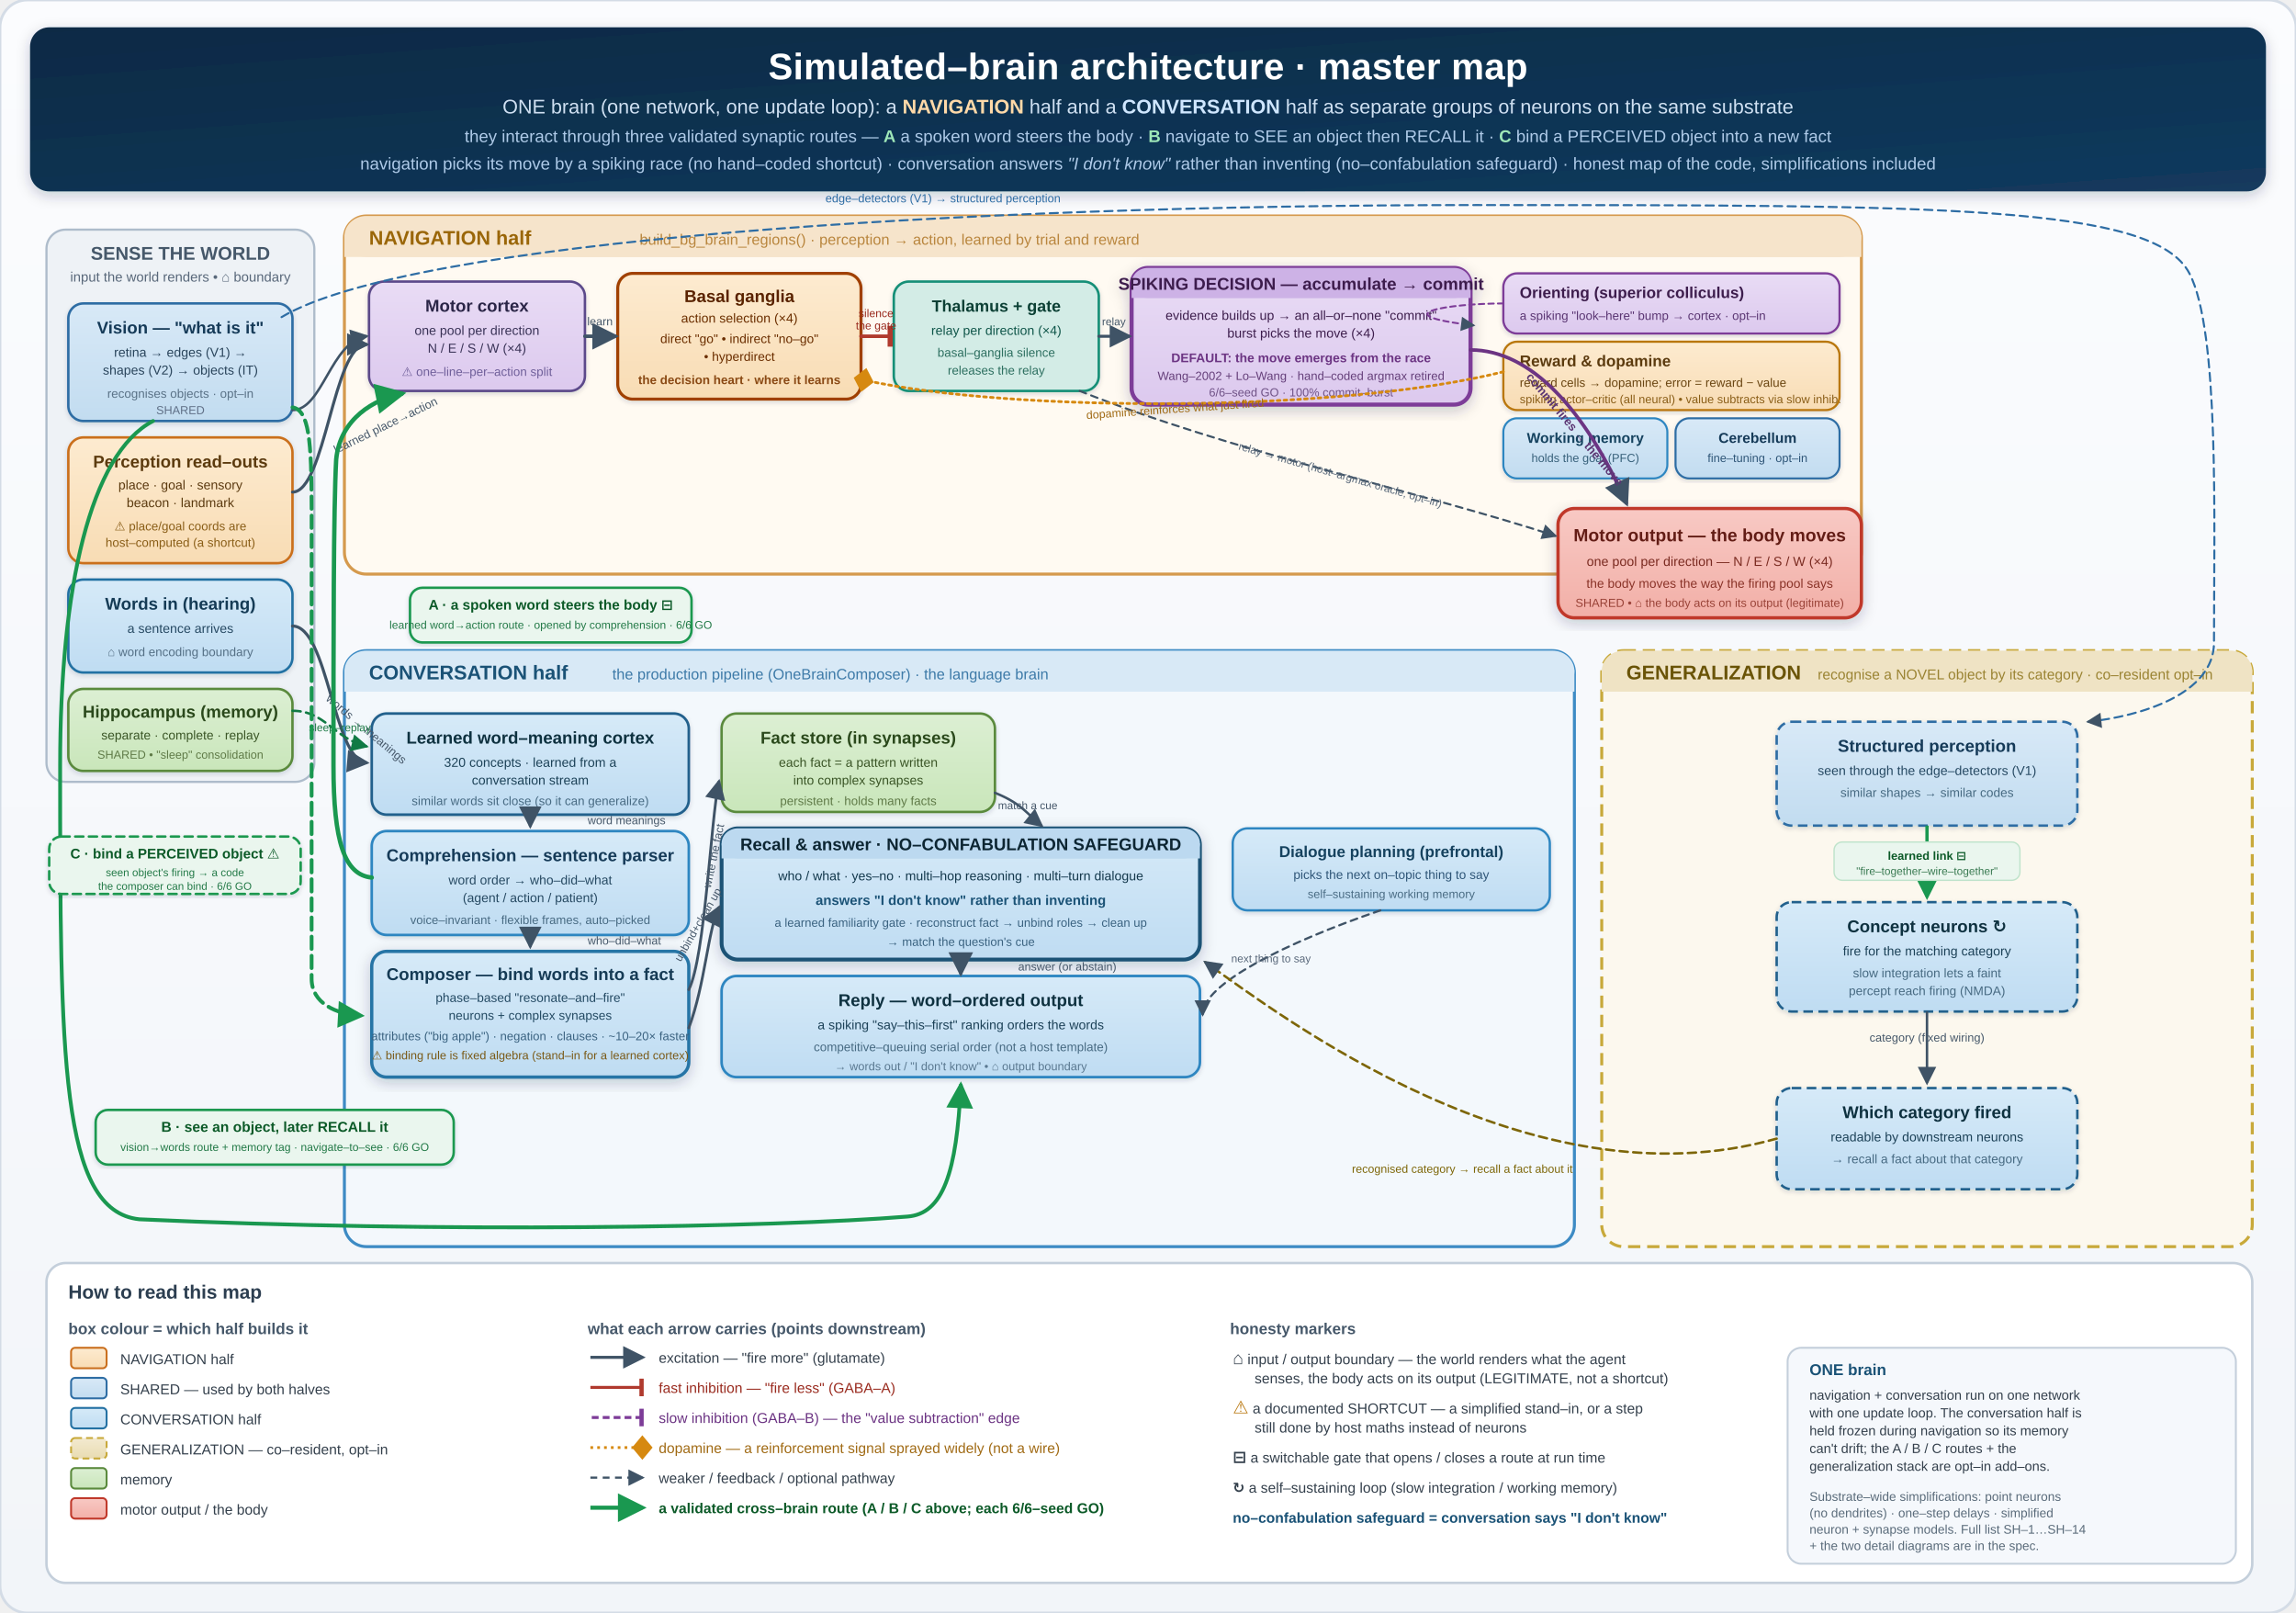
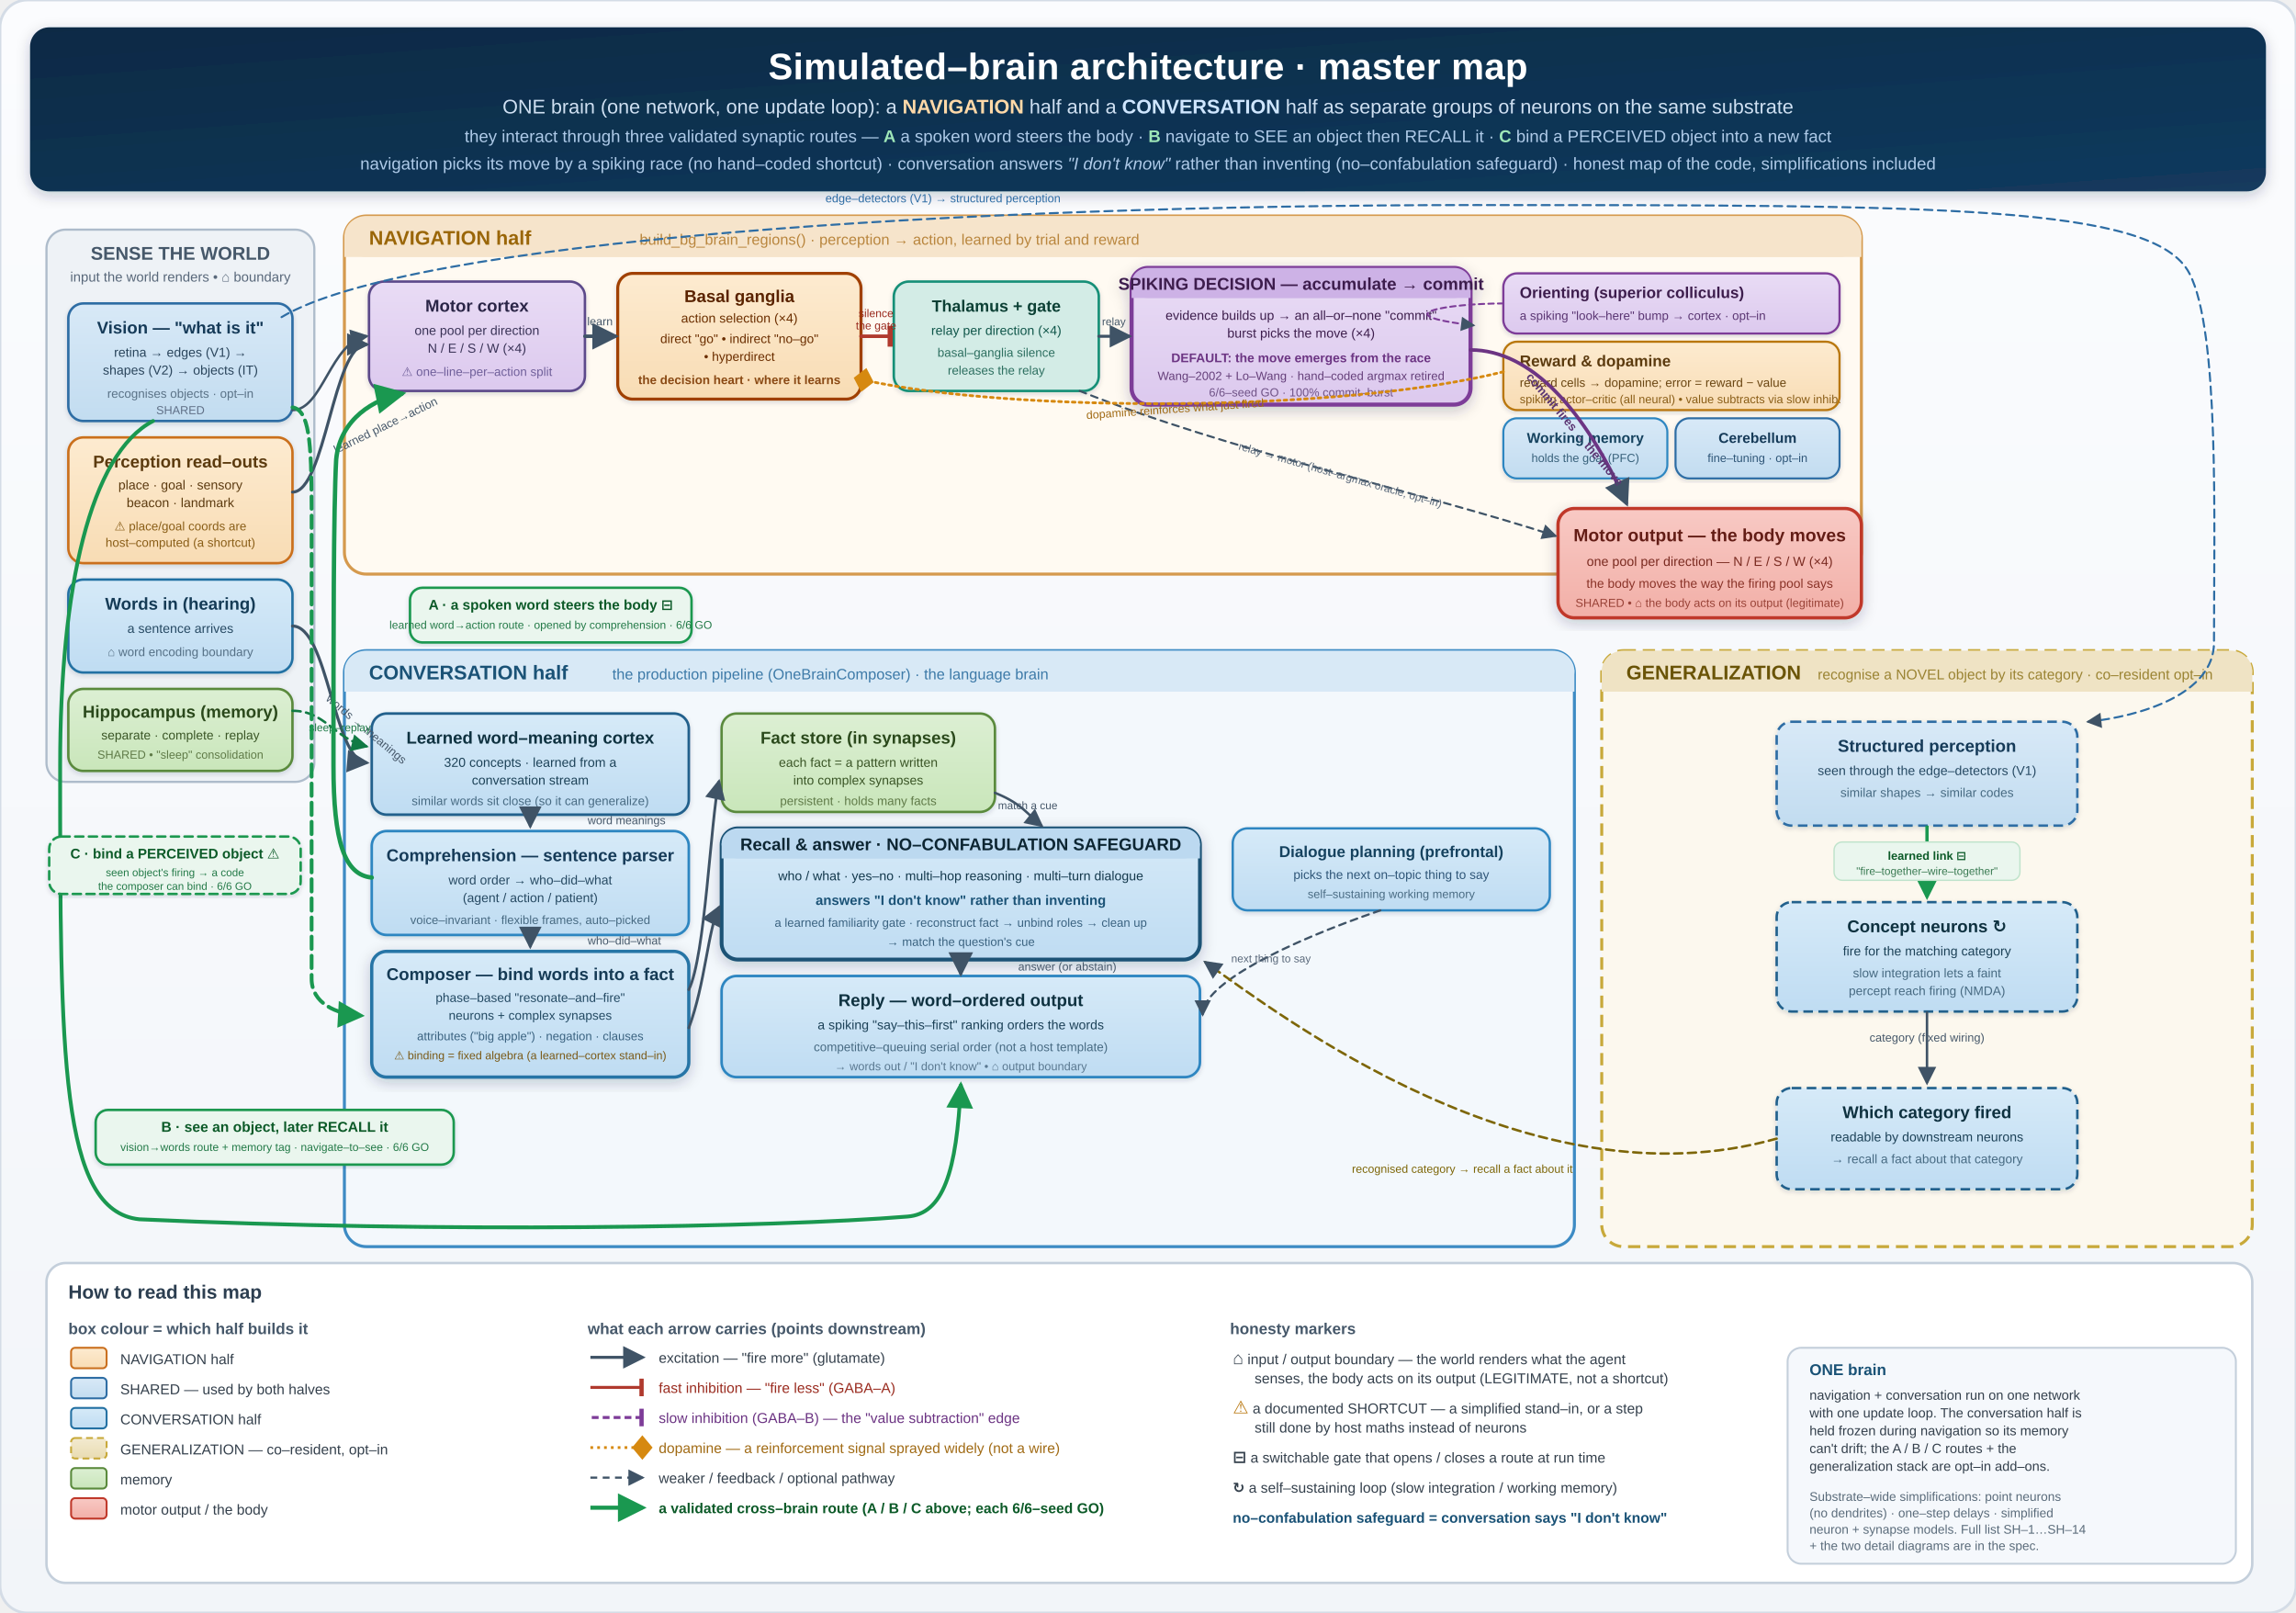
<svg xmlns="http://www.w3.org/2000/svg" viewBox="0 0 1680 1180" font-family="'Segoe UI','Helvetica Neue',Arial,sans-serif">
  <defs>
    <linearGradient id="gNav" x1="0" y1="0" x2="0" y2="1">
      <stop offset="0" stop-color="#fdebd0" />
      <stop offset="1" stop-color="#f8dcb4" />
    </linearGradient>
    <linearGradient id="gDec" x1="0" y1="0" x2="0" y2="1">
      <stop offset="0" stop-color="#e9dcf5" />
      <stop offset="1" stop-color="#dcc9ee" />
    </linearGradient>
    <linearGradient id="gMem" x1="0" y1="0" x2="0" y2="1">
      <stop offset="0" stop-color="#dcefd3" />
      <stop offset="1" stop-color="#c9e6ba" />
    </linearGradient>
    <linearGradient id="gPer" x1="0" y1="0" x2="0" y2="1">
      <stop offset="0" stop-color="#d8e9f7" />
      <stop offset="1" stop-color="#c2dcf0" />
    </linearGradient>
    <linearGradient id="gLang" x1="0" y1="0" x2="0" y2="1">
      <stop offset="0" stop-color="#d6eaf8" />
      <stop offset="1" stop-color="#bfdcf2" />
    </linearGradient>
    <linearGradient id="gMot" x1="0" y1="0" x2="0" y2="1">
      <stop offset="0" stop-color="#f8c9c4" />
      <stop offset="1" stop-color="#f2afa7" />
    </linearGradient>
    <linearGradient id="gGen" x1="0" y1="0" x2="0" y2="1">
      <stop offset="0" stop-color="#f3ead0" />
      <stop offset="1" stop-color="#e9dcb2" />
    </linearGradient>
    <linearGradient id="gHero" x1="0" y1="0" x2="1" y2="1">
      <stop offset="0" stop-color="#0b2a45" />
      <stop offset="1" stop-color="#123a5e" />
    </linearGradient>
    <linearGradient id="gPage" x1="0" y1="0" x2="0" y2="1">
      <stop offset="0" stop-color="#fbfcfe" />
      <stop offset="1" stop-color="#f2f5f9" />
    </linearGradient>
    <marker id="arrEx" viewBox="0 0 10 10" refX="8.5" refY="5" markerWidth="7.5" markerHeight="7.5" orient="auto-start-reverse">
      <path d="M0,0 L10,5 L0,10 z" fill="#3f5366" />
    </marker>
    <marker id="arrInh" viewBox="0 0 10 10" refX="1.5" refY="5" markerWidth="6.5" markerHeight="9" orient="auto-start-reverse">
      <rect x="0" y="0.5" width="2.2" height="9" fill="#b03a2e" />
    </marker>
    <marker id="arrSlow" viewBox="0 0 10 10" refX="1.5" refY="5" markerWidth="6.5" markerHeight="9" orient="auto-start-reverse">
      <rect x="0" y="0.5" width="2.2" height="9" fill="#7d3c98" />
    </marker>
    <marker id="arrDA" viewBox="0 0 12 12" refX="6" refY="6" markerWidth="9" markerHeight="9" orient="auto-start-reverse">
      <path d="M6,0 L11,6 L6,12 L1,6 z" fill="#d68910" />
    </marker>
    <marker id="arrX" viewBox="0 0 10 10" refX="8.5" refY="5" markerWidth="7" markerHeight="7" orient="auto-start-reverse">
      <path d="M0,0 L10,5 L0,10 z" fill="#1a9850" />
    </marker>
    <marker id="arrXr" viewBox="0 0 10 10" refX="8.5" refY="5" markerWidth="7" markerHeight="7" orient="auto-start-reverse">
      <path d="M0,0 L10,5 L0,10 z" fill="#117a44" />
    </marker>
    <filter id="soft" x="-8%" y="-8%" width="116%" height="116%">
      <feDropShadow dx="0" dy="1.4" stdDeviation="1.8" flood-color="#1a2a3a" flood-opacity="0.16" />
    </filter>
    <filter id="softLg" x="-12%" y="-12%" width="124%" height="124%">
      <feDropShadow dx="0" dy="3" stdDeviation="5" flood-color="#0b2240" flood-opacity="0.22" />
    </filter>
  </defs>
  <rect x="0" y="0" width="1680" height="1180" rx="20" fill="url(#gPage)" stroke="#d4dce6" stroke-width="2" />
  <g>
    <rect x="22" y="20" width="1636" height="120" rx="14" fill="url(#gHero)" filter="url(#softLg)" />
    <text x="840" y="58" text-anchor="middle" font-size="27" font-weight="700" fill="#ffffff" letter-spacing="0.2">Simulated–brain architecture · master map</text>
    <text x="840" y="83" text-anchor="middle" font-size="14.5" fill="#cfe0f2">ONE brain (one network, one update loop): a <tspan font-weight="700" fill="#ffd9a8">NAVIGATION</tspan> half and a <tspan font-weight="700" fill="#cfe6ff">CONVERSATION</tspan> half as separate groups of neurons on the same substrate</text>
    <text x="840" y="104" text-anchor="middle" font-size="12.5" fill="#aecae8">they interact through three validated synaptic routes — <tspan font-weight="700" fill="#9ee7b8">A</tspan> a spoken word steers the body · <tspan font-weight="700" fill="#9ee7b8">B</tspan> navigate to SEE an object then RECALL it · <tspan font-weight="700" fill="#9ee7b8">C</tspan> bind a PERCEIVED object into a new fact</text>
    <text x="840" y="124" text-anchor="middle" font-size="12.5" fill="#aecae8">navigation picks its move by a spiking race (no hand–coded shortcut) · conversation answers <tspan font-style="italic">"I don't know"</tspan> rather than inventing (no–confabulation safeguard) · honest map of the code, simplifications included</text>
  </g>
  <g>
    <rect x="34" y="168" width="196" height="404" rx="14" fill="#eef2f6" stroke="#aebccb" stroke-width="1.6" />
    <text x="132" y="190" text-anchor="middle" font-size="13.5" font-weight="700" fill="#46586a">SENSE THE WORLD</text>
    <text x="132" y="206" text-anchor="middle" font-size="10" fill="#59687a">input the world renders • ⌂ boundary</text>
    <g filter="url(#soft)">
      <rect x="50" y="222" width="164" height="86" rx="11" fill="url(#gPer)" stroke="#2e6da4" stroke-width="1.8" />
      <text x="132" y="244" text-anchor="middle" font-size="12.5" font-weight="700" fill="#163a59">Vision — "what is it"</text>
      <text x="132" y="261" text-anchor="middle" font-size="9.5" fill="#2a455c">retina → edges (V1) →</text>
      <text x="132" y="274" text-anchor="middle" font-size="9.5" fill="#2a455c">shapes (V2) → objects (IT)</text>
      <text x="132" y="291" text-anchor="middle" font-size="9" fill="#5a7287">recognises objects · opt–in</text>
      <text x="132" y="303" text-anchor="middle" font-size="8.5" fill="#5f6f86">SHARED</text>
    </g>
    <g filter="url(#soft)">
      <rect x="50" y="320" width="164" height="92" rx="11" fill="url(#gNav)" stroke="#ca6f1e" stroke-width="1.8" />
      <text x="132" y="342" text-anchor="middle" font-size="12.5" font-weight="700" fill="#5b3a10">Perception read–outs</text>
      <text x="132" y="358" text-anchor="middle" font-size="9.5" fill="#5b3a10">place · goal · sensory</text>
      <text x="132" y="371" text-anchor="middle" font-size="9.5" fill="#5b3a10">beacon · landmark</text>
      <text x="132" y="388" text-anchor="middle" font-size="9" fill="#8a5e18">⚠ place/goal coords are</text>
      <text x="132" y="400" text-anchor="middle" font-size="9" fill="#8a5e18">host–computed (a shortcut)</text>
    </g>
    <g filter="url(#soft)">
      <rect x="50" y="424" width="164" height="68" rx="11" fill="url(#gLang)" stroke="#2471a3" stroke-width="1.8" />
      <text x="132" y="446" text-anchor="middle" font-size="12.5" font-weight="700" fill="#123a55">Words in (hearing)</text>
      <text x="132" y="463" text-anchor="middle" font-size="9.5" fill="#274a63">a sentence arrives</text>
      <text x="132" y="480" text-anchor="middle" font-size="9" fill="#557086">⌂ word encoding boundary</text>
    </g>
    <g filter="url(#soft)">
      <rect x="50" y="504" width="164" height="60" rx="11" fill="url(#gMem)" stroke="#5a8a3c" stroke-width="1.8" />
      <text x="132" y="525" text-anchor="middle" font-size="12.5" font-weight="700" fill="#2c4a1c">Hippocampus (memory)</text>
      <text x="132" y="541" text-anchor="middle" font-size="9.3" fill="#3a5526">separate · complete · replay</text>
      <text x="132" y="555" text-anchor="middle" font-size="8.5" fill="#5f7a47">SHARED • "sleep" consolidation</text>
    </g>
  </g>
  <g>
    <rect x="252" y="158" width="1110" height="262" rx="16" fill="#fffaf2" stroke="#d59a4e" stroke-width="2.2" />
    <rect x="252" y="158" width="1110" height="30" rx="16" fill="#f6e4cb" />
    <rect x="252" y="172" width="1110" height="16" fill="#f6e4cb" />
    <text x="270" y="179" font-size="14.5" font-weight="700" fill="#9a6608">NAVIGATION half</text>
    <text x="468" y="179" font-size="11" fill="#b9863e">build_bg_brain_regions()  ·  perception → action, learned by trial and reward</text>
    <g filter="url(#soft)">
      <rect x="270" y="206" width="158" height="80" rx="11" fill="url(#gDec)" stroke="#5b4a8a" stroke-width="1.8" />
      <text x="349" y="228" text-anchor="middle" font-size="12.5" font-weight="700" fill="#2c2547">Motor cortex</text>
      <text x="349" y="245" text-anchor="middle" font-size="9.5" fill="#3a3357">one pool per direction</text>
      <text x="349" y="258" text-anchor="middle" font-size="9.5" fill="#3a3357">N / E / S / W  (×4)</text>
      <text x="349" y="275" text-anchor="middle" font-size="9" fill="#6f5f9a">⚠ one–line–per–action split</text>
    </g>
    <g filter="url(#soft)">
      <rect x="452" y="200" width="178" height="92" rx="11" fill="url(#gNav)" stroke="#a04000" stroke-width="2.2" />
      <text x="541" y="221" text-anchor="middle" font-size="12.5" font-weight="700" fill="#5a2400">Basal ganglia</text>
      <text x="541" y="236" text-anchor="middle" font-size="9.5" fill="#6b2e00">action selection (×4)</text>
      <text x="541" y="251" text-anchor="middle" font-size="9.3" fill="#6b2e00">direct "go" • indirect "no–go"</text>
      <text x="541" y="264" text-anchor="middle" font-size="9.3" fill="#6b2e00">• hyperdirect</text>
      <text x="541" y="281" text-anchor="middle" font-size="9" font-weight="700" fill="#8a4a14">the decision heart · where it learns</text>
    </g>
    <g filter="url(#soft)">
      <rect x="654" y="206" width="150" height="80" rx="11" fill="#d3ece6" stroke="#148f77" stroke-width="1.8" />
      <text x="729" y="228" text-anchor="middle" font-size="12" font-weight="700" fill="#0a4034">Thalamus + gate</text>
      <text x="729" y="245" text-anchor="middle" font-size="9.5" fill="#10564a">relay per direction (×4)</text>
      <text x="729" y="261" text-anchor="middle" font-size="9" fill="#2d6f60">basal–ganglia silence</text>
      <text x="729" y="274" text-anchor="middle" font-size="9" fill="#2d6f60">releases the relay</text>
    </g>
    <g filter="url(#softLg)">
      <rect x="828" y="196" width="248" height="100" rx="12" fill="url(#gDec)" stroke="#7d3c98" stroke-width="3" />
      <rect x="828" y="196" width="248" height="22" rx="12" fill="#cdb2e6" />
      <rect x="828" y="207" width="248" height="11" fill="#cdb2e6" />
      <text x="952" y="212" text-anchor="middle" font-size="12.5" font-weight="700" fill="#3e1f4d">SPIKING DECISION — accumulate → commit</text>
      <text x="952" y="234" text-anchor="middle" font-size="9.6" fill="#3e1f4d">evidence builds up → an all–or–none "commit"</text>
      <text x="952" y="247" text-anchor="middle" font-size="9.6" fill="#3e1f4d">burst picks the move  (×4)</text>
      <text x="952" y="265" text-anchor="middle" font-size="9.3" font-weight="700" fill="#6c3483">DEFAULT: the move emerges from the race</text>
      <text x="952" y="278" text-anchor="middle" font-size="8.8" fill="#653f7a">Wang–2002 + Lo–Wang · hand–coded argmax retired</text>
      <text x="952" y="290" text-anchor="middle" font-size="8.6" fill="#6f5286">6/6–seed GO · 100% commit–burst</text>
    </g>
    <g filter="url(#soft)">
      <rect x="1100" y="200" width="246" height="44" rx="10" fill="url(#gDec)" stroke="#7d3c98" stroke-width="1.6" />
      <text x="1112" y="218" font-size="11.5" font-weight="700" fill="#3e1f4d">Orienting (superior colliculus)</text>
      <text x="1112" y="234" font-size="9" fill="#5b3673">a spiking "look–here" bump → cortex · opt–in</text>
    </g>
    <g filter="url(#soft)">
      <rect x="1100" y="250" width="246" height="50" rx="10" fill="url(#gNav)" stroke="#b9770e" stroke-width="1.6" />
      <text x="1112" y="268" font-size="11.5" font-weight="700" fill="#5b3a10">Reward &amp; dopamine</text>
      <text x="1112" y="283" font-size="9" fill="#6b4612">reward cells → dopamine; error = reward − value</text>
      <text x="1112" y="295" font-size="8.6" fill="#8a5e18">spiking actor–critic (all neural) • value subtracts via slow inhib.</text>
    </g>
    <g filter="url(#soft)">
      <rect x="1100" y="306" width="120" height="44" rx="10" fill="url(#gPer)" stroke="#2e86c1" stroke-width="1.5" />
      <text x="1160" y="324" text-anchor="middle" font-size="10.5" font-weight="700" fill="#16435f">Working memory</text>
      <text x="1160" y="338" text-anchor="middle" font-size="8.6" fill="#37607a">holds the goal (PFC)</text>
    </g>
    <g filter="url(#soft)">
      <rect x="1226" y="306" width="120" height="44" rx="10" fill="url(#gPer)" stroke="#2e6da4" stroke-width="1.5" />
      <text x="1286" y="324" text-anchor="middle" font-size="10.5" font-weight="700" fill="#163a59">Cerebellum</text>
      <text x="1286" y="338" text-anchor="middle" font-size="8.6" fill="#2e5577">fine–tuning · opt–in</text>
    </g>
  </g>
  <g filter="url(#softLg)">
    <rect x="1140" y="372" width="222" height="80" rx="12" fill="url(#gMot)" stroke="#c0392b" stroke-width="2.4" />
    <text x="1251" y="396" text-anchor="middle" font-size="13" font-weight="700" fill="#641e16">Motor output — the body moves</text>
    <text x="1251" y="414" text-anchor="middle" font-size="9.6" fill="#7a2a20">one pool per direction — N / E / S / W (×4)</text>
    <text x="1251" y="430" text-anchor="middle" font-size="9.3" fill="#8a3328">the body moves the way the firing pool says</text>
    <text x="1251" y="444" text-anchor="middle" font-size="8.6" fill="#9a4338">SHARED • ⌂ the body acts on its output (legitimate)</text>
  </g>
  <g>
    <rect x="252" y="476" width="900" height="436" rx="16" fill="#f3f8fc" stroke="#3d8bc4" stroke-width="2.2" />
    <rect x="252" y="476" width="900" height="30" rx="16" fill="#d8e9f6" />
    <rect x="252" y="490" width="900" height="16" fill="#d8e9f6" />
    <text x="270" y="497" font-size="14.5" font-weight="700" fill="#1a5276">CONVERSATION half</text>
    <text x="448" y="497" font-size="11" fill="#3d7aa8">the production pipeline (OneBrainComposer) · the language brain</text>
    <g filter="url(#soft)">
      <rect x="272" y="522" width="232" height="74" rx="11" fill="url(#gLang)" stroke="#21618c" stroke-width="1.9" />
      <text x="388" y="544" text-anchor="middle" font-size="12.5" font-weight="700" fill="#10303f">Learned word–meaning cortex</text>
      <text x="388" y="561" text-anchor="middle" font-size="9.5" fill="#1d4258">320 concepts · learned from a</text>
      <text x="388" y="574" text-anchor="middle" font-size="9.5" fill="#1d4258">conversation stream</text>
      <text x="388" y="589" text-anchor="middle" font-size="9" fill="#476a82">similar words sit close (so it can generalize)</text>
    </g>
    <g filter="url(#soft)">
      <rect x="272" y="608" width="232" height="76" rx="11" fill="url(#gLang)" stroke="#2e86c1" stroke-width="1.9" />
      <text x="388" y="630" text-anchor="middle" font-size="12.5" font-weight="700" fill="#163a59">Comprehension — sentence parser</text>
      <text x="388" y="647" text-anchor="middle" font-size="9.4" fill="#274a63">word order → who–did–what</text>
      <text x="388" y="660" text-anchor="middle" font-size="9.4" fill="#274a63">(agent / action / patient)</text>
      <text x="388" y="676" text-anchor="middle" font-size="8.8" fill="#476a82">voice–invariant · flexible frames, auto–picked</text>
    </g>
    <g filter="url(#softLg)">
      <rect x="272" y="696" width="232" height="92" rx="11" fill="url(#gLang)" stroke="#2874a6" stroke-width="2.4" />
      <text x="388" y="717" text-anchor="middle" font-size="12.5" font-weight="700" fill="#143a54">Composer — bind words into a fact</text>
      <text x="388" y="733" text-anchor="middle" font-size="9.2" fill="#244a63">phase–based "resonate–and–fire"</text>
      <text x="388" y="746" text-anchor="middle" font-size="9.2" fill="#244a63">neurons + complex synapses</text>
-       <text x="388" y="761" text-anchor="middle" font-size="8.8" fill="#3a6280">attributes ("big apple") · negation · clauses · ~10–20× faster</text>
-       <text x="388" y="775" text-anchor="middle" font-size="8.6" fill="#7a5a18">⚠ binding rule is fixed algebra (stand–in for a learned cortex)</text>
+       <text x="388" y="761" text-anchor="middle" font-size="8.8" fill="#3a6280">attributes ("big apple") · negation · clauses</text>
+       <text x="388" y="775" text-anchor="middle" font-size="8.4" fill="#7a5a18">⚠ binding = fixed algebra (a learned–cortex stand–in)</text>
    </g>
    <g filter="url(#soft)">
      <rect x="528" y="522" width="200" height="72" rx="11" fill="url(#gMem)" stroke="#5a8a3c" stroke-width="1.8" />
      <text x="628" y="544" text-anchor="middle" font-size="12.5" font-weight="700" fill="#2c4a1c">Fact store (in synapses)</text>
      <text x="628" y="561" text-anchor="middle" font-size="9.4" fill="#3a5526">each fact = a pattern written</text>
      <text x="628" y="574" text-anchor="middle" font-size="9.4" fill="#3a5526">into complex synapses</text>
      <text x="628" y="589" text-anchor="middle" font-size="9" fill="#5f7a47">persistent · holds many facts</text>
    </g>
    <g filter="url(#softLg)">
      <rect x="528" y="606" width="350" height="96" rx="12" fill="url(#gLang)" stroke="#1a5276" stroke-width="2.8" />
      <rect x="528" y="606" width="350" height="22" rx="12" fill="#bcd9f0" />
      <rect x="528" y="617" width="350" height="11" fill="#bcd9f0" />
      <text x="703" y="622" text-anchor="middle" font-size="12.5" font-weight="700" fill="#0c2533">Recall &amp; answer · NO–CONFABULATION SAFEGUARD</text>
      <text x="703" y="644" text-anchor="middle" font-size="9.5" fill="#13384c">who / what · yes–no · multi–hop reasoning · multi–turn dialogue</text>
      <text x="703" y="662" text-anchor="middle" font-size="10" font-weight="700" fill="#1a5276">answers "I don't know" rather than inventing</text>
      <text x="703" y="678" text-anchor="middle" font-size="8.8" fill="#3a6280">a learned familiarity gate · reconstruct fact → unbind roles → clean up</text>
      <text x="703" y="692" text-anchor="middle" font-size="8.8" fill="#3a6280">→ match the question's cue</text>
    </g>
    <g filter="url(#soft)">
      <rect x="902" y="606" width="232" height="60" rx="11" fill="url(#gLang)" stroke="#2e86c1" stroke-width="1.7" />
      <text x="1018" y="627" text-anchor="middle" font-size="11.5" font-weight="700" fill="#16435f">Dialogue planning (prefrontal)</text>
      <text x="1018" y="643" text-anchor="middle" font-size="9.2" fill="#2e5577">picks the next on–topic thing to say</text>
      <text x="1018" y="657" text-anchor="middle" font-size="8.6" fill="#4a6c84">self–sustaining working memory</text>
    </g>
    <g filter="url(#soft)">
      <rect x="528" y="714" width="350" height="74" rx="11" fill="url(#gLang)" stroke="#2e86c1" stroke-width="1.9" />
      <text x="703" y="736" text-anchor="middle" font-size="12.5" font-weight="700" fill="#10303f">Reply — word–ordered output</text>
      <text x="703" y="753" text-anchor="middle" font-size="9.5" fill="#1d4258">a spiking "say–this–first" ranking orders the words</text>
      <text x="703" y="769" text-anchor="middle" font-size="9" fill="#476a82">competitive–queuing serial order (not a host template)</text>
      <text x="703" y="783" text-anchor="middle" font-size="8.6" fill="#5a7890">→ words out / "I don't know" • ⌂ output boundary</text>
    </g>
  </g>
  <g>
    <rect x="1172" y="476" width="476" height="436" rx="16" fill="#fcf8ee" stroke="#c8a93a" stroke-width="2.2" stroke-dasharray="9 5" />
    <rect x="1172" y="476" width="476" height="30" rx="16" fill="#efe3c4" />
    <rect x="1172" y="490" width="476" height="16" fill="#efe3c4" />
    <text x="1190" y="497" font-size="14.5" font-weight="700" fill="#6a5407">GENERALIZATION</text>
    <text x="1330" y="497" font-size="10.5" fill="#9a8332">recognise a NOVEL object by its category · co–resident opt–in</text>
    <g filter="url(#soft)">
      <rect x="1300" y="528" width="220" height="76" rx="11" fill="url(#gPer)" stroke="#2e6da4" stroke-width="1.8" stroke-dasharray="7 4" />
      <text x="1410" y="550" text-anchor="middle" font-size="12.5" font-weight="700" fill="#163a59">Structured perception</text>
      <text x="1410" y="567" text-anchor="middle" font-size="9.5" fill="#274a63">seen through the edge–detectors (V1)</text>
      <text x="1410" y="583" text-anchor="middle" font-size="9.2" fill="#476a82">similar shapes → similar codes</text>
    </g>
    <g filter="url(#soft)">
      <rect x="1300" y="660" width="220" height="80" rx="11" fill="url(#gLang)" stroke="#21618c" stroke-width="1.8" stroke-dasharray="7 4" />
      <text x="1410" y="682" text-anchor="middle" font-size="12.5" font-weight="700" fill="#10303f">Concept neurons  ↻</text>
      <text x="1410" y="699" text-anchor="middle" font-size="9.5" fill="#1d4258">fire for the matching category</text>
      <text x="1410" y="715" text-anchor="middle" font-size="9.2" fill="#476a82">slow integration lets a faint</text>
      <text x="1410" y="728" text-anchor="middle" font-size="9.2" fill="#476a82">percept reach firing (NMDA)</text>
    </g>
    <g filter="url(#soft)">
      <rect x="1300" y="796" width="220" height="74" rx="11" fill="url(#gLang)" stroke="#21618c" stroke-width="1.8" stroke-dasharray="7 4" />
      <text x="1410" y="818" text-anchor="middle" font-size="12.5" font-weight="700" fill="#10303f">Which category fired</text>
      <text x="1410" y="835" text-anchor="middle" font-size="9.5" fill="#1d4258">readable by downstream neurons</text>
      <text x="1410" y="851" text-anchor="middle" font-size="9.2" fill="#476a82">→ recall a fact about that category</text>
    </g>
    <path d="M1410,604 L1410,656" fill="none" stroke="#1a9850" stroke-width="2.4" marker-end="url(#arrX)" />
    <rect x="1342" y="616" width="136" height="28" rx="6" fill="#eaf6ee" stroke="#bfe3cb" stroke-width="1" />
    <text x="1410" y="629" text-anchor="middle" font-size="8.6" font-weight="700" fill="#0c5a28">learned link ⊟</text>
    <text x="1410" y="640" text-anchor="middle" font-size="8" fill="#3a7a52">"fire–together–wire–together"</text>
    <path d="M1410,740 L1410,792" fill="none" stroke="#3f5366" stroke-width="1.8" marker-end="url(#arrEx)" />
    <text x="1410" y="762" text-anchor="middle" font-size="8.6" fill="#46586a">category (fixed wiring)</text>
  </g>
  <g fill="none" stroke-linecap="round">
    <path d="M214,300 C236,300 242,250 268,246" stroke="#3f5366" stroke-width="1.8" marker-end="url(#arrEx)" />
    <path d="M214,360 C238,360 244,252 268,252" stroke="#3f5366" stroke-width="2.2" marker-end="url(#arrEx)" />
    <text x="246" y="332" font-size="8.6" fill="#46586a" transform="rotate(-26 246 332)">learned place→action</text>
    <path d="M214,458 C240,458 244,556 268,558" stroke="#3f5366" stroke-width="2.2" marker-end="url(#arrEx)" />
    <text x="238" y="512" font-size="8.6" fill="#46586a" transform="rotate(40 238 512)">words → meanings</text>
    <path d="M428,246 L450,246" stroke="#3f5366" stroke-width="2.6" marker-end="url(#arrEx)" />
    <text x="439" y="238" text-anchor="middle" font-size="8.4" fill="#46586a">learn</text>
    <path d="M630,246 L652,246" stroke="#b03a2e" stroke-width="2.6" marker-end="url(#arrInh)" />
    <text x="641" y="232" text-anchor="middle" font-size="8.2" fill="#9a2c20">silence</text>
    <text x="641" y="241" text-anchor="middle" font-size="8.2" fill="#9a2c20">the gate</text>
    <path d="M804,246 L826,246" stroke="#3f5366" stroke-width="2.2" marker-end="url(#arrEx)" />
    <text x="815" y="238" text-anchor="middle" font-size="8" fill="#46586a">relay</text>
    <path d="M1076,256 C1120,256 1160,300 1190,368" stroke="#6c3483" stroke-width="2.6" marker-end="url(#arrEx)" />
    <text x="1150" y="316" text-anchor="middle" font-size="8.8" font-weight="700" fill="#5b3673" transform="rotate(50 1150 316)">commit fires → the move</text>
    <path d="M790,286 C900,330 1040,360 1138,392" stroke="#3f5366" stroke-width="1.5" stroke-dasharray="5 4" marker-end="url(#arrEx)" />
    <text x="980" y="350" text-anchor="middle" font-size="8" fill="#59687a" transform="rotate(16 980 350)">relay → motor (host–argmax oracle, opt–in)</text>
    <path d="M1100,222 C1060,222 1010,230 1078,238" stroke="#7d3c98" stroke-width="1.4" stroke-dasharray="4 3" marker-end="url(#arrEx)" />
    <path d="M1100,272 C980,302 740,302 632,278" stroke="#d68910" stroke-width="2" stroke-dasharray="2 3" marker-end="url(#arrDA)" />
    <text x="860" y="302" text-anchor="middle" font-size="8.4" fill="#a06a14" transform="rotate(-4 860 302)">dopamine reinforces what just fired</text>
    <path d="M388,596 L388,604" stroke="#3f5366" stroke-width="2.2" marker-end="url(#arrEx)" />
    <text x="430" y="603" font-size="8.4" fill="#46586a">word meanings</text>
    <path d="M388,684 L388,692" stroke="#3f5366" stroke-width="2.2" marker-end="url(#arrEx)" />
    <text x="430" y="691" font-size="8.4" fill="#46586a">who–did–what</text>
    <path d="M504,724 C516,700 520,600 526,572" stroke="#3f5366" stroke-width="2" marker-end="url(#arrEx)" />
-     <text x="520" y="650" font-size="8.4" fill="#46586a" transform="rotate(-78 520 650)">write the fact</text>
    <path d="M504,752 C516,720 518,680 526,664" stroke="#3f5366" stroke-width="2" marker-end="url(#arrEx)" />
-     <text x="498" y="704" font-size="8.2" fill="#46586a" transform="rotate(-60 498 704)">unbind+clean up</text>
    <path d="M728,580 C748,588 752,596 762,604" stroke="#3f5366" stroke-width="1.8" marker-end="url(#arrEx)" />
    <text x="752" y="592" text-anchor="middle" font-size="8" fill="#46586a">match a cue</text>
    <path d="M703,702 L703,712" stroke="#3f5366" stroke-width="2.4" marker-end="url(#arrEx)" />
    <text x="745" y="710" font-size="8.4" fill="#46586a">answer (or abstain)</text>
    <path d="M1010,666 C940,690 880,720 880,742" stroke="#3f5366" stroke-width="1.6" stroke-dasharray="5 4" marker-end="url(#arrEx)" />
    <text x="930" y="704" text-anchor="middle" font-size="8" fill="#59687a">next thing to say</text>
    <path d="M214,520 C238,520 244,540 268,546" stroke="#117a44" stroke-width="1.8" stroke-dasharray="6 4" marker-end="url(#arrXr)" />
    <text x="226" y="535" font-size="8" fill="#1e7a46">sleep–replay</text>
  </g>
  <g fill="none" stroke-linecap="round">
    <path d="M272,642 C252,640 244,616 244,560 C244,470 244,372 246,336 C249,306 274,292 294,288" stroke="#1a9850" stroke-width="3.2" marker-end="url(#arrX)" />
    <path d="M214,298 C226,300 228,322 228,372 C228,520 228,672 228,716 C228,734 246,742 264,743" stroke="#1a9850" stroke-width="2.8" stroke-dasharray="9 5" marker-end="url(#arrX)" />
    <path d="M112,308 C66,332 44,430 44,560 C44,772 44,886 102,892 C320,902 566,898 664,890 C690,888 700,858 703,794" stroke="#1a9850" stroke-width="2.8" marker-end="url(#arrX)" />
    <g>
      <rect x="300" y="430" width="206" height="40" rx="9" fill="#eaf6ee" stroke="#1a9850" stroke-width="1.8" filter="url(#soft)" />
      <text x="403" y="446" text-anchor="middle" font-size="10.3" font-weight="700" fill="#0c5a28">A · a spoken word steers the body ⊟</text>
      <text x="403" y="460" text-anchor="middle" font-size="8.2" fill="#247a48">learned word→action route · opened by comprehension · 6/6 GO</text>
    </g>
    <g>
      <rect x="36" y="612" width="184" height="42" rx="9" fill="#eaf6ee" stroke="#1a9850" stroke-width="1.8" stroke-dasharray="6 4" filter="url(#soft)" />
      <text x="128" y="628" text-anchor="middle" font-size="10.2" font-weight="700" fill="#0c5a28">C · bind a PERCEIVED object ⚠</text>
      <text x="128" y="641" text-anchor="middle" font-size="7.9" fill="#247a48">seen object's firing → a code</text>
      <text x="128" y="651" text-anchor="middle" font-size="7.9" fill="#247a48">the composer can bind · 6/6 GO</text>
    </g>
    <g>
      <rect x="70" y="812" width="262" height="40" rx="9" fill="#eaf6ee" stroke="#1a9850" stroke-width="1.8" filter="url(#soft)" />
      <text x="201" y="828" text-anchor="middle" font-size="10.5" font-weight="700" fill="#0c5a28">B · see an object, later RECALL it</text>
      <text x="201" y="842" text-anchor="middle" font-size="8.2" fill="#247a48">vision→words route + memory tag · navigate–to–see · 6/6 GO</text>
    </g>
    <path d="M206,232 C300,176 700,150 1080,150 C1420,150 1576,150 1602,200 C1624,242 1620,380 1620,470 C1620,508 1566,524 1528,528" stroke="#2e6da4" stroke-width="1.5" stroke-dasharray="6 4" marker-end="url(#arrEx)" />
    <text x="690" y="148" text-anchor="middle" font-size="8.6" fill="#2e6da4">edge–detectors (V1) → structured perception</text>
    <path d="M1300,833 C1120,884 936,742 882,704" stroke="#7d6608" stroke-width="1.8" stroke-dasharray="6 4" marker-end="url(#arrEx)" />
    <text x="1070" y="858" text-anchor="middle" font-size="8.4" fill="#7d6608">recognised category → recall a fact about it</text>
  </g>
  <g>
    <rect x="34" y="924" width="1614" height="234" rx="14" fill="#ffffff" stroke="#c4cfdb" stroke-width="1.8" />
    <text x="50" y="950" font-size="14" font-weight="700" fill="#2c3e50">How to read this map</text>
    <text x="50" y="976" font-size="11.5" font-weight="700" fill="#46586a">box colour = which half builds it</text>
    <g font-size="10.5" fill="#34404c">
      <rect x="52" y="986" width="26" height="15" rx="3" fill="url(#gNav)" stroke="#ca6f1e" stroke-width="1.4" />
      <text x="88" y="998">NAVIGATION half</text>
      <rect x="52" y="1008" width="26" height="15" rx="3" fill="url(#gPer)" stroke="#2e6da4" stroke-width="1.4" />
      <text x="88" y="1020">SHARED — used by both halves</text>
      <rect x="52" y="1030" width="26" height="15" rx="3" fill="url(#gLang)" stroke="#2471a3" stroke-width="1.4" />
      <text x="88" y="1042">CONVERSATION half</text>
      <rect x="52" y="1052" width="26" height="15" rx="3" fill="url(#gGen)" stroke="#c8a93a" stroke-width="1.4" stroke-dasharray="5 3" />
      <text x="88" y="1064">GENERALIZATION — co–resident, opt–in</text>
      <rect x="52" y="1074" width="26" height="15" rx="3" fill="url(#gMem)" stroke="#5a8a3c" stroke-width="1.4" />
      <text x="88" y="1086">memory</text>
      <rect x="52" y="1096" width="26" height="15" rx="3" fill="url(#gMot)" stroke="#c0392b" stroke-width="1.4" />
      <text x="88" y="1108">motor output / the body</text>
    </g>
    <text x="430" y="976" font-size="11.5" font-weight="700" fill="#46586a">what each arrow carries (points downstream)</text>
    <g font-size="10.5" fill="#34404c">
      <line x1="432" y1="993" x2="470" y2="993" stroke="#3f5366" stroke-width="2.2" marker-end="url(#arrEx)" />
      <text x="482" y="997">excitation — "fire more" (glutamate)</text>
      <line x1="470" y1="1015" x2="432" y2="1015" stroke="#b03a2e" stroke-width="2.2" marker-start="url(#arrInh)" />
      <text x="482" y="1019" fill="#9a2c20">fast inhibition — "fire less" (GABA–A)</text>
      <line x1="470" y1="1037" x2="432" y2="1037" stroke="#7d3c98" stroke-width="2.2" stroke-dasharray="5 3" marker-start="url(#arrSlow)" />
      <text x="482" y="1041" fill="#6c3483">slow inhibition (GABA–B) — the "value subtraction" edge</text>
      <line x1="432" y1="1059" x2="470" y2="1059" stroke="#d68910" stroke-width="2" stroke-dasharray="2 3" marker-end="url(#arrDA)" />
      <text x="482" y="1063" fill="#a06a14">dopamine — a reinforcement signal sprayed widely (not a wire)</text>
      <line x1="432" y1="1081" x2="470" y2="1081" stroke="#3f5366" stroke-width="1.6" stroke-dasharray="5 4" marker-end="url(#arrEx)" />
      <text x="482" y="1085">weaker / feedback / optional pathway</text>
      <line x1="432" y1="1103" x2="470" y2="1103" stroke="#1a9850" stroke-width="3" marker-end="url(#arrX)" />
      <text x="482" y="1107" fill="#0c5a28" font-weight="700">a validated cross–brain route (A / B / C above; each 6/6–seed GO)</text>
    </g>
    <text x="900" y="976" font-size="11.5" font-weight="700" fill="#46586a">honesty markers</text>
    <g font-size="10.5" fill="#34404c">
      <text x="902" y="998">
        <tspan font-size="13">⌂</tspan>  input / output boundary — the world renders what the agent</text>
      <text x="918" y="1012">senses, the body acts on its output (LEGITIMATE, not a shortcut)</text>
      <text x="902" y="1034">
        <tspan font-size="13" fill="#b9770e" font-weight="700">⚠</tspan>  a documented SHORTCUT — a simplified stand–in, or a step</text>
      <text x="918" y="1048">still done by host maths instead of neurons</text>
      <text x="902" y="1070">
        <tspan font-size="12" font-weight="700">⊟</tspan>  a switchable gate that opens / closes a route at run time</text>
      <text x="902" y="1092">
        <tspan font-weight="700">↻</tspan>  a self–sustaining loop (slow integration / working memory)</text>
      <text x="902" y="1114" font-weight="700" fill="#1a5276">no–confabulation safeguard = conversation says "I don't know"</text>
    </g>
    <g>
      <rect x="1308" y="986" width="328" height="158" rx="10" fill="#f5f8fc" stroke="#c4cfdb" stroke-width="1.4" />
      <text x="1324" y="1006" font-size="11.5" font-weight="700" fill="#1a5276">ONE brain</text>
      <text x="1324" y="1024" font-size="9.8" fill="#34404c">navigation + conversation run on one network</text>
      <text x="1324" y="1037" font-size="9.8" fill="#34404c">with one update loop. The conversation half is</text>
      <text x="1324" y="1050" font-size="9.8" fill="#34404c">held frozen during navigation so its memory</text>
      <text x="1324" y="1063" font-size="9.8" fill="#34404c">can't drift; the A / B / C routes + the</text>
      <text x="1324" y="1076" font-size="9.8" fill="#34404c">generalization stack are opt–in add–ons.</text>
      <text x="1324" y="1098" font-size="9.2" fill="#5a6b7a">Substrate–wide simplifications: point neurons</text>
      <text x="1324" y="1110" font-size="9.2" fill="#5a6b7a">(no dendrites) · one–step delays · simplified</text>
      <text x="1324" y="1122" font-size="9.2" fill="#5a6b7a">neuron + synapse models. Full list SH–1…SH–14</text>
      <text x="1324" y="1134" font-size="9.2" fill="#5a6b7a">+ the two detail diagrams are in the spec.</text>
    </g>
  </g>
</svg>
